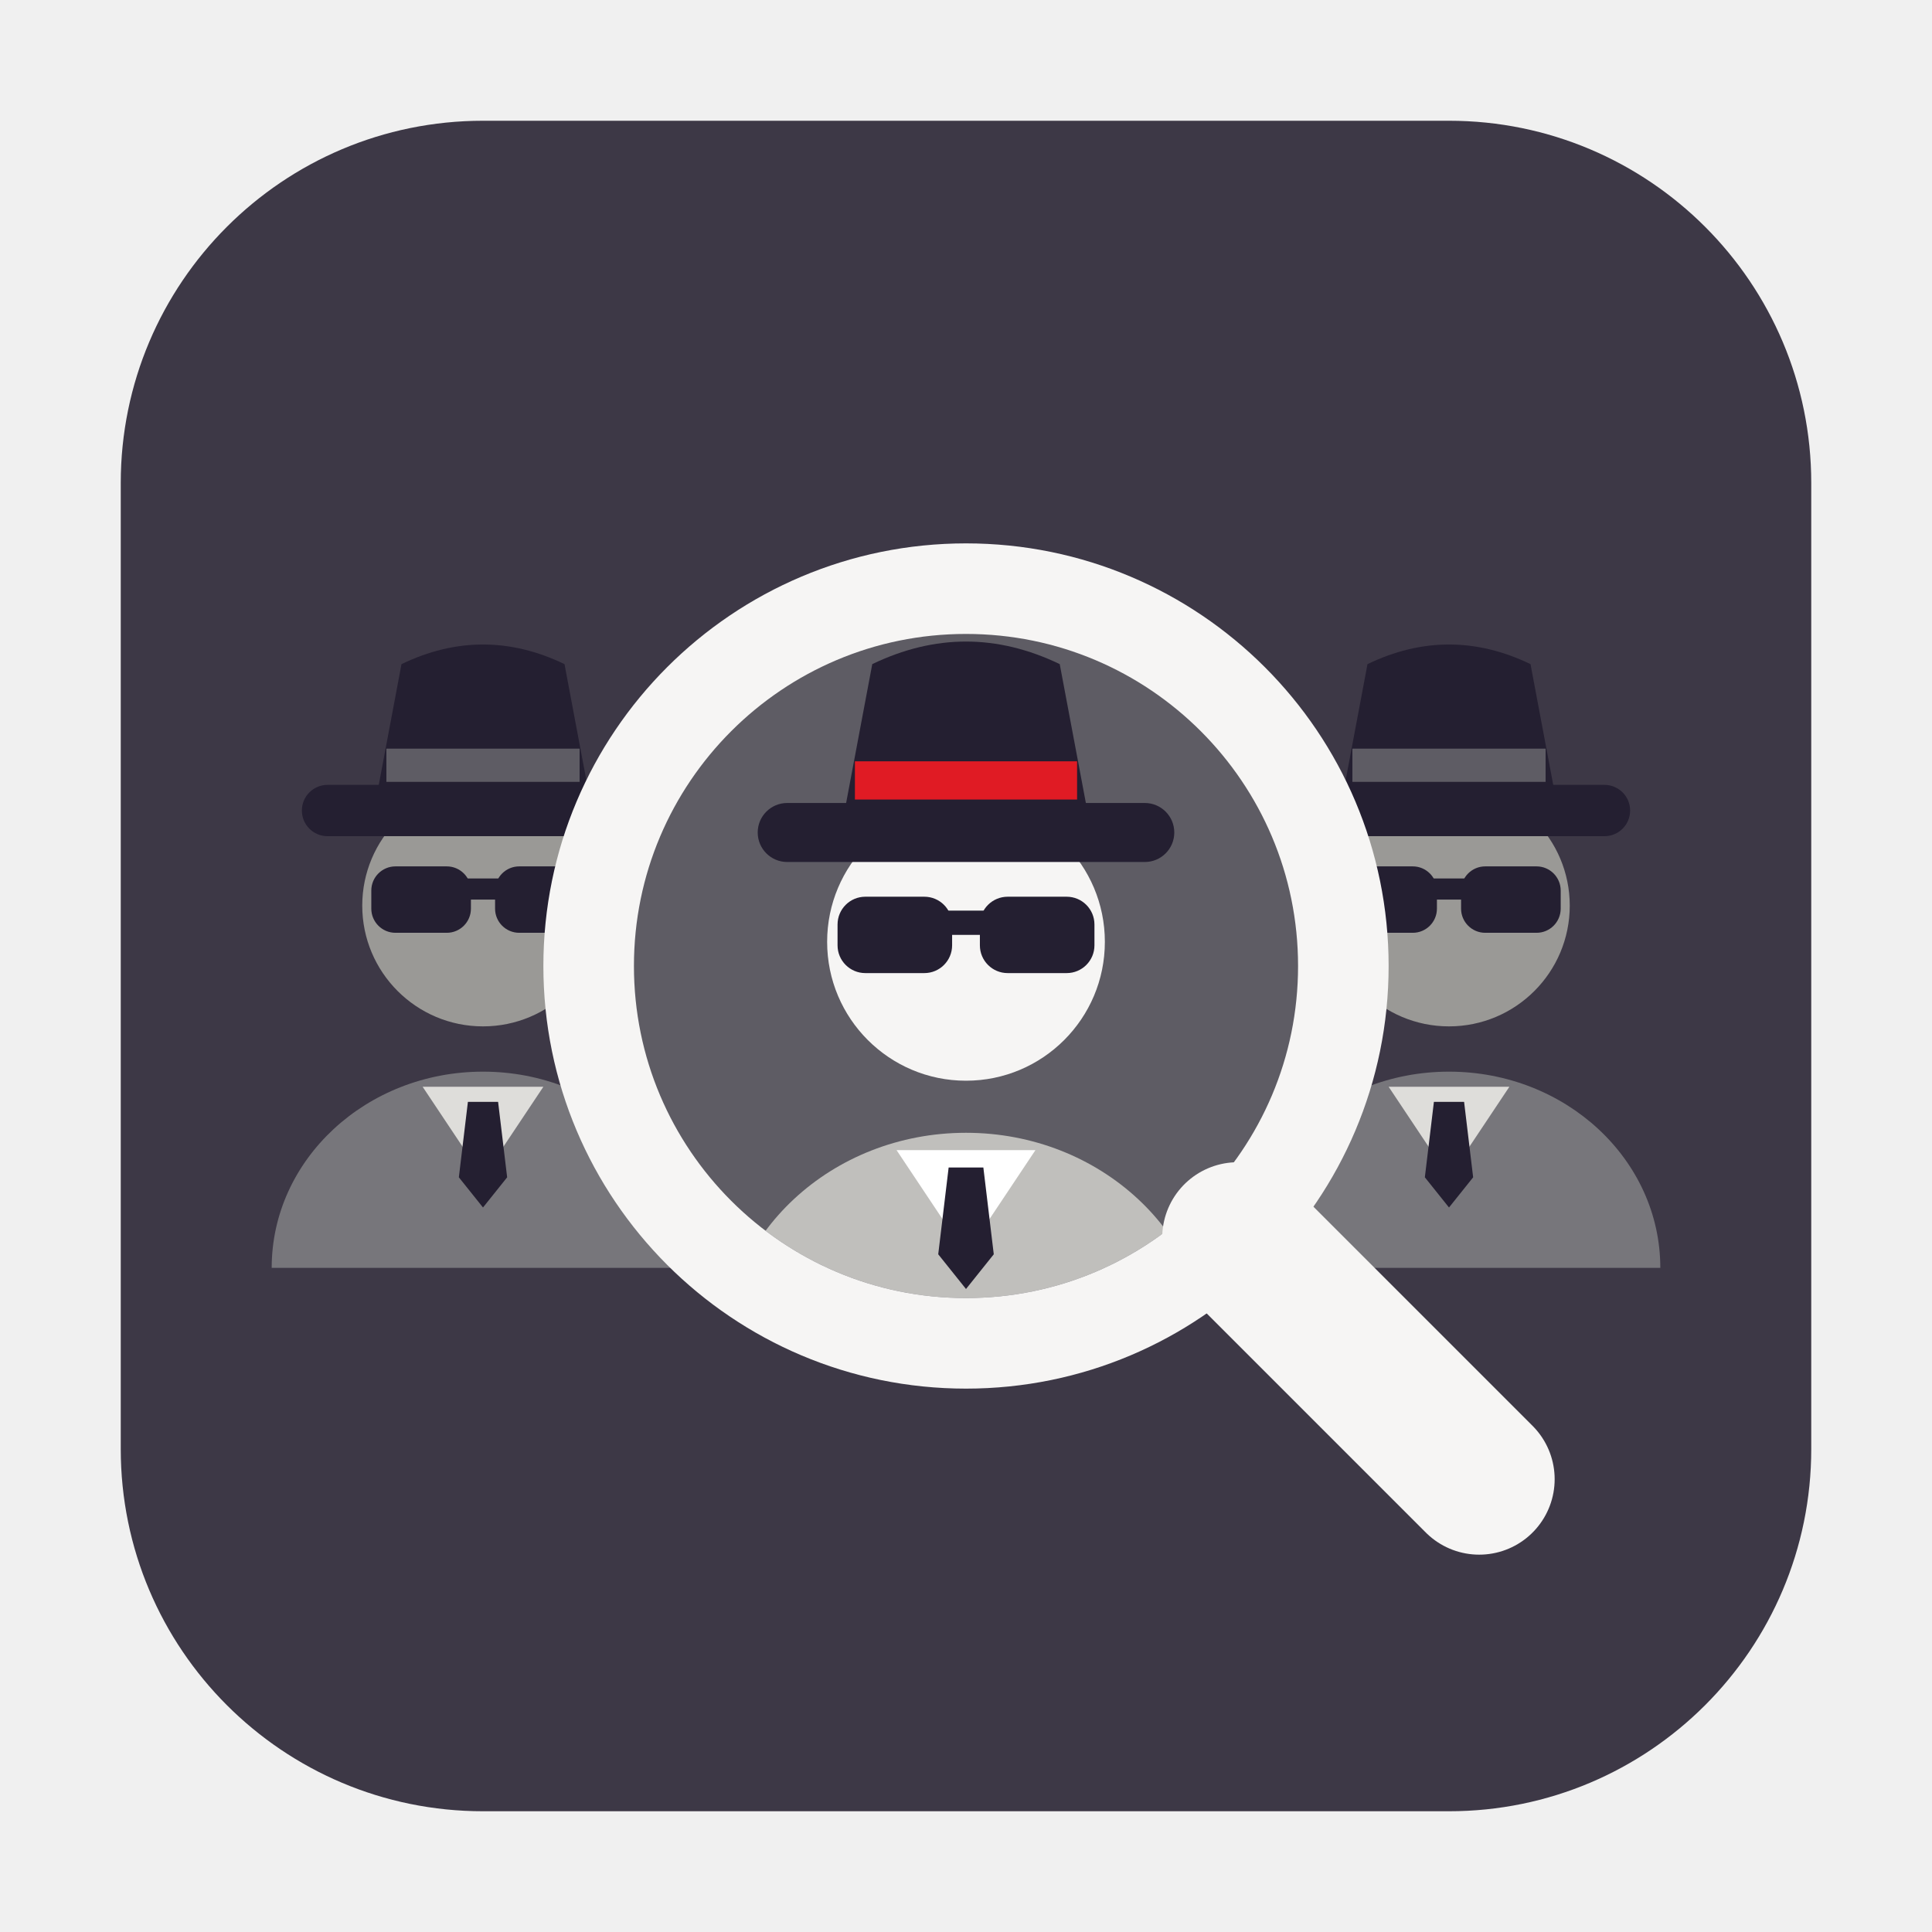
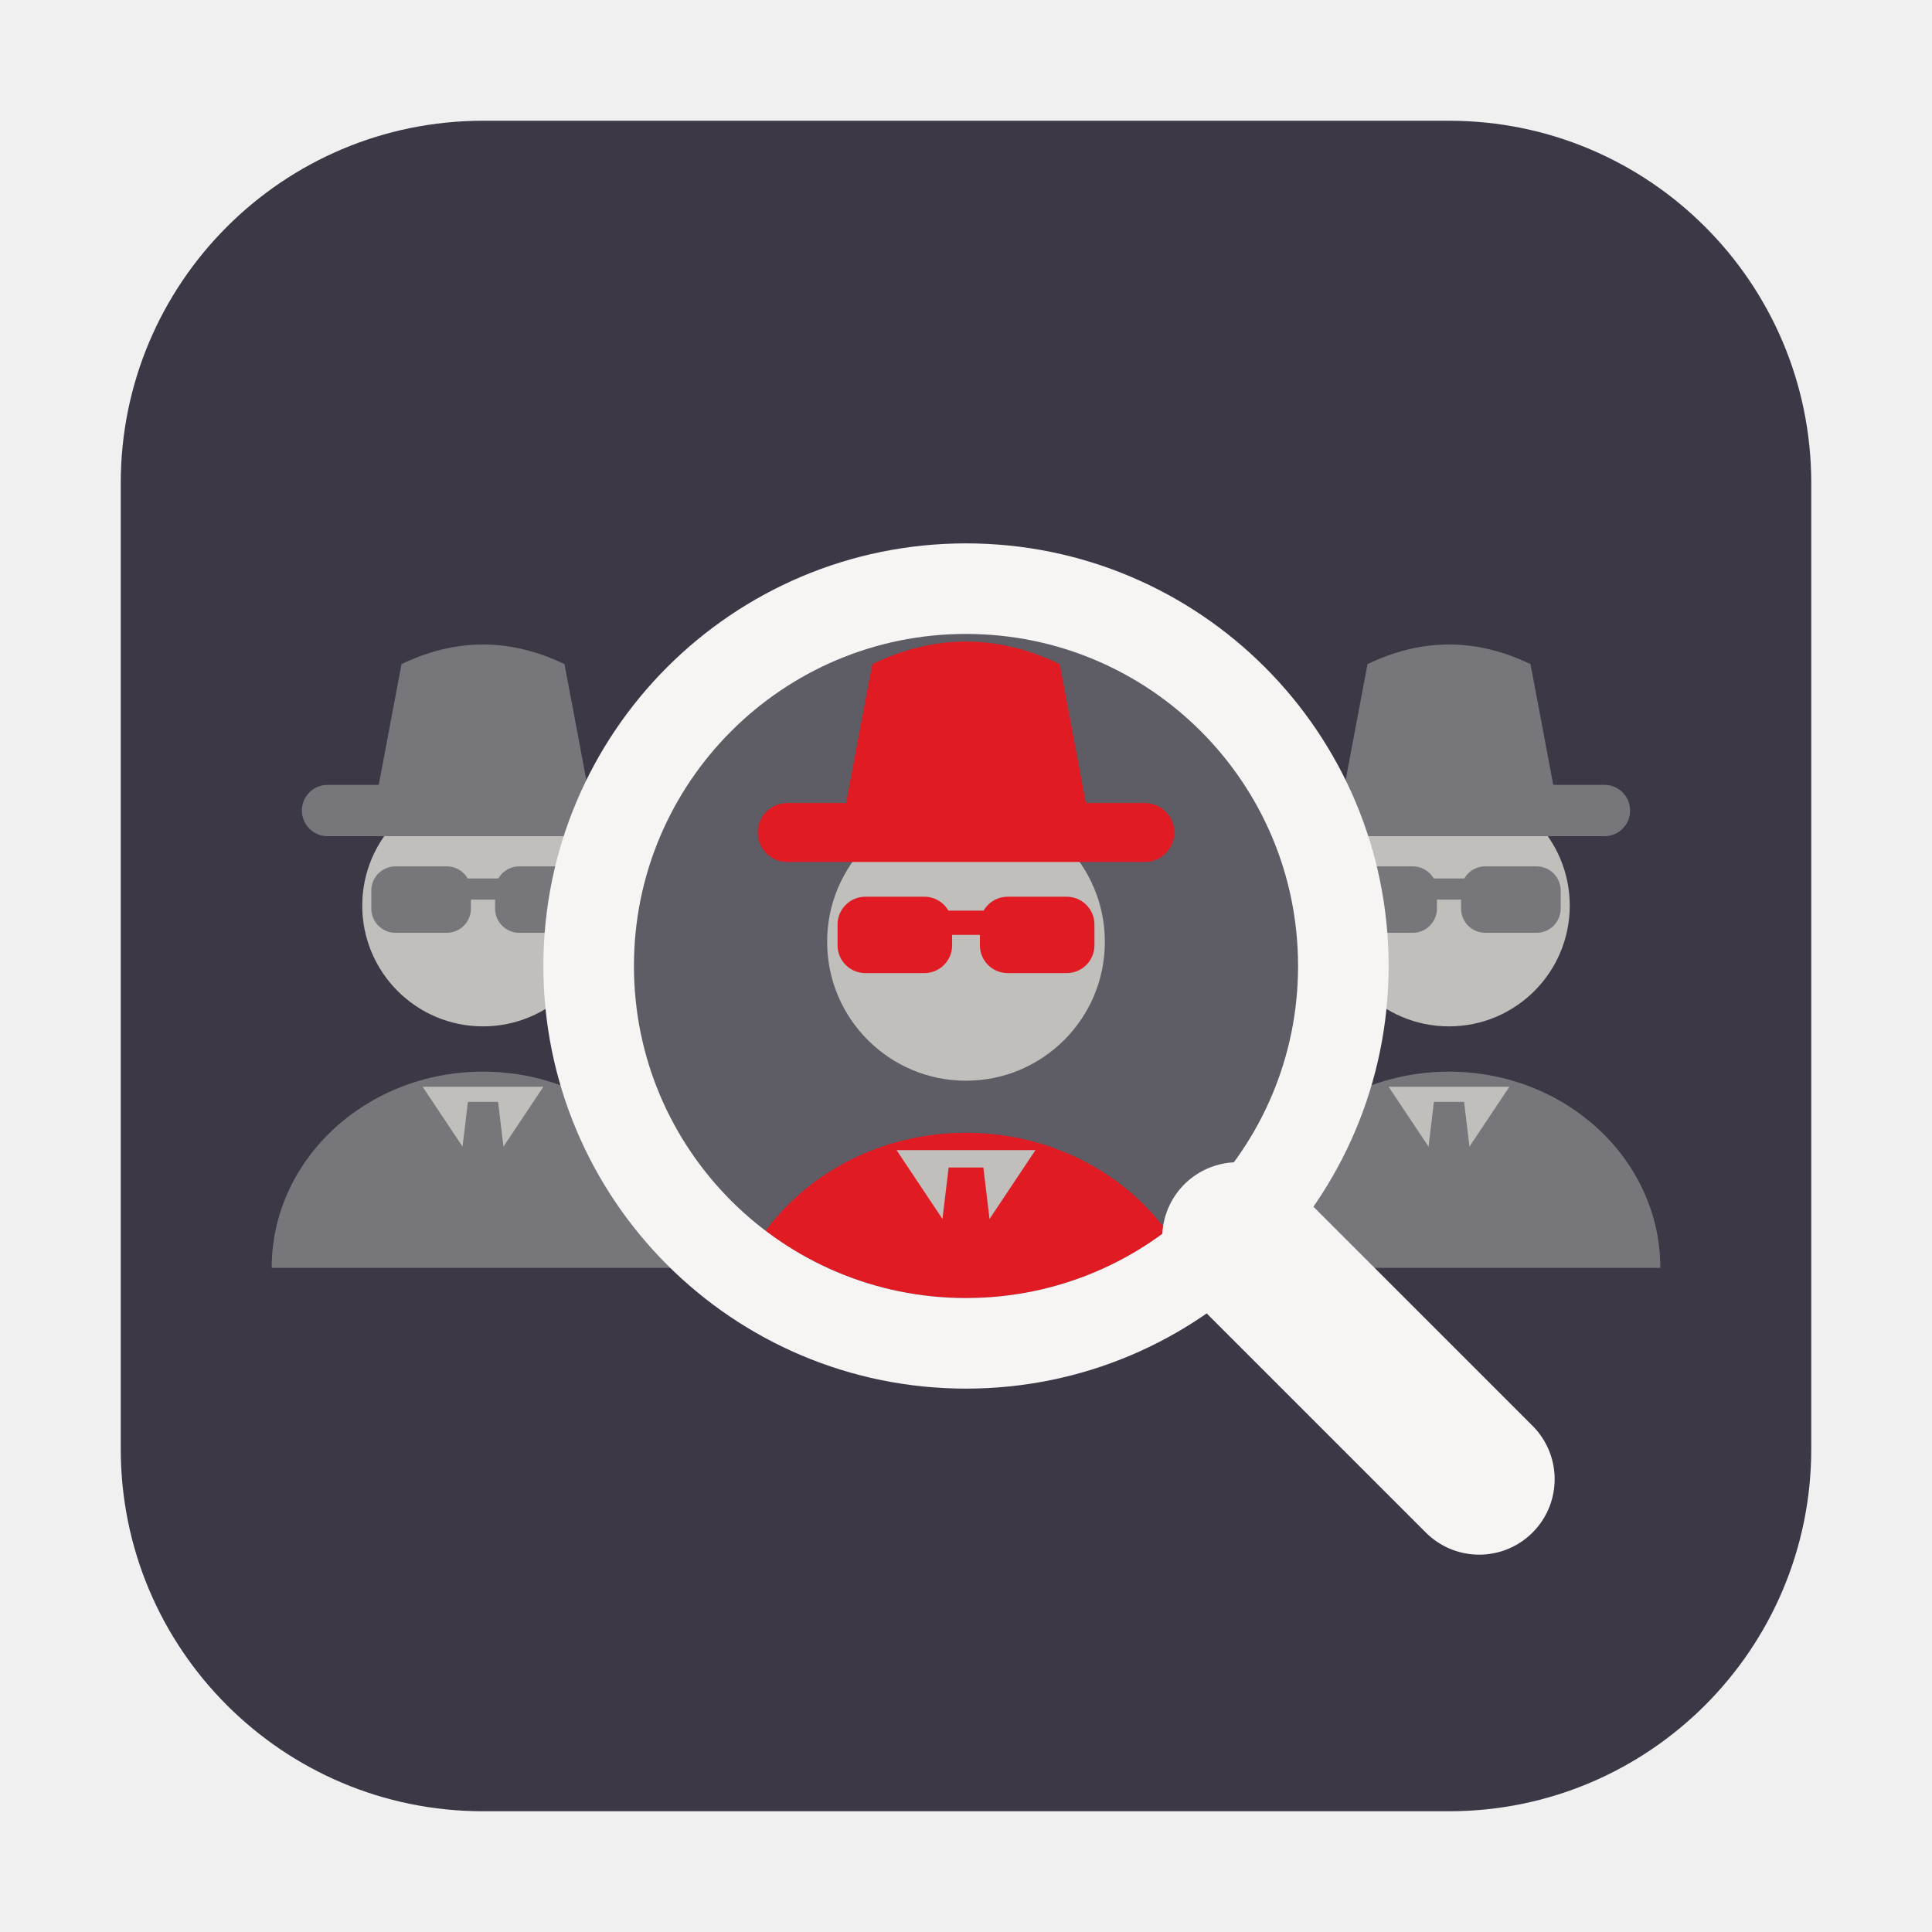
<svg xmlns="http://www.w3.org/2000/svg" viewBox="0 0 128 128">
  <defs>
    <clipPath id="lens">
      <circle cx="64" cy="64" r="22" />
    </clipPath>
    <g id="agent">
-       <path d="M18 84a14 13 0 0 1 28 0z" />
-       <path d="M28 72l4 6 4-6z" fill="#deddda" />
-       <path d="M31 73h2l.6 5-1.6 2-1.6-2z" fill="#241f31" />
-       <circle cx="32" cy="60" r="8" fill="#9a9996" />
-       <rect x="24.6" y="57.4" width="6.6" height="4.4" rx="1.6" fill="#241f31" />
-       <rect x="32.8" y="57.4" width="6.6" height="4.4" rx="1.6" fill="#241f31" />
-       <rect x="30" y="58.2" width="4" height="1.4" fill="#241f31" />
-       <rect x="20" y="52" width="24" height="3.4" rx="1.7" fill="#241f31" />
-       <path d="M25 52.5l1.6-8.5q5.4-2.6 10.8 0l1.6 8.5z" fill="#241f31" />
+       <path d="M18 84a14 13 0 0 1 28 0z" fill="currentColor" />
+       <path d="M28 72l4 6 4-6z" />
+       <path d="M31 73h2l.6 5-1.6 2-1.6-2z" fill="currentColor" />
+       <circle cx="32" cy="60" r="8" />
+       <g fill="currentColor">
+         <rect x="24.6" y="57.4" width="6.6" height="4.4" rx="1.6" />
+         <rect x="32.8" y="57.4" width="6.6" height="4.4" rx="1.6" />
+         <rect x="30" y="58.2" width="4" height="1.4" />
+         <rect x="20" y="52" width="24" height="3.4" rx="1.7" />
+         <path d="M25 52.5l1.6-8.5q5.4-2.6 10.8 0l1.6 8.5z" />
+       </g>
    </g>
  </defs>
  <rect x="8" y="8" width="112" height="112" rx="24" fill="#3d3846" />
-   <use href="#agent" fill="#77767b" />
-   <rect x="25.6" y="49.6" width="12.8" height="2.2" fill="#5e5c64" />
-   <use href="#agent" x="64" fill="#77767b" />
-   <rect x="89.6" y="49.6" width="12.8" height="2.2" fill="#5e5c64" />
+   <use href="#agent" fill="#c0bfbc" color="#77767b" />
+   <use href="#agent" x="64" fill="#c0bfbc" color="#77767b" />
  <circle cx="64" cy="64" r="25" fill="#5e5c64" />
  <g clip-path="url(#lens)">
-     <g transform="translate(64 67) scale(1.15) translate(-32 -64)">
-       <path d="M18 84a14 13 0 0 1 28 0z" fill="#c0bfbc" />
-       <path d="M28 72l4 6 4-6z" fill="#ffffff" />
-       <path d="M31 73h2l.6 5-1.6 2-1.6-2z" fill="#241f31" />
-       <circle cx="32" cy="60" r="8" fill="#f6f5f4" />
-       <rect x="24.6" y="57.4" width="6.6" height="4.4" rx="1.6" fill="#241f31" />
-       <rect x="32.8" y="57.4" width="6.6" height="4.4" rx="1.6" fill="#241f31" />
-       <rect x="30" y="58.2" width="4" height="1.4" fill="#241f31" />
-       <rect x="20" y="52" width="24" height="3.4" rx="1.7" fill="#241f31" />
-       <path d="M25 52.5l1.6-8.5q5.4-2.6 10.8 0l1.6 8.5z" fill="#241f31" />
-       <rect x="25.6" y="49.6" width="12.8" height="2.2" fill="#e01b24" />
-     </g>
+     <use href="#agent" fill="#c0bfbc" color="#e01b24" transform="translate(64 67) scale(1.15) translate(-32 -64)" />
  </g>
  <circle cx="64" cy="64" r="25" fill="none" stroke="#f6f5f4" stroke-width="6" />
  <path d="M82 82l16 16" stroke="#f6f5f4" stroke-width="10" stroke-linecap="round" />
</svg>
